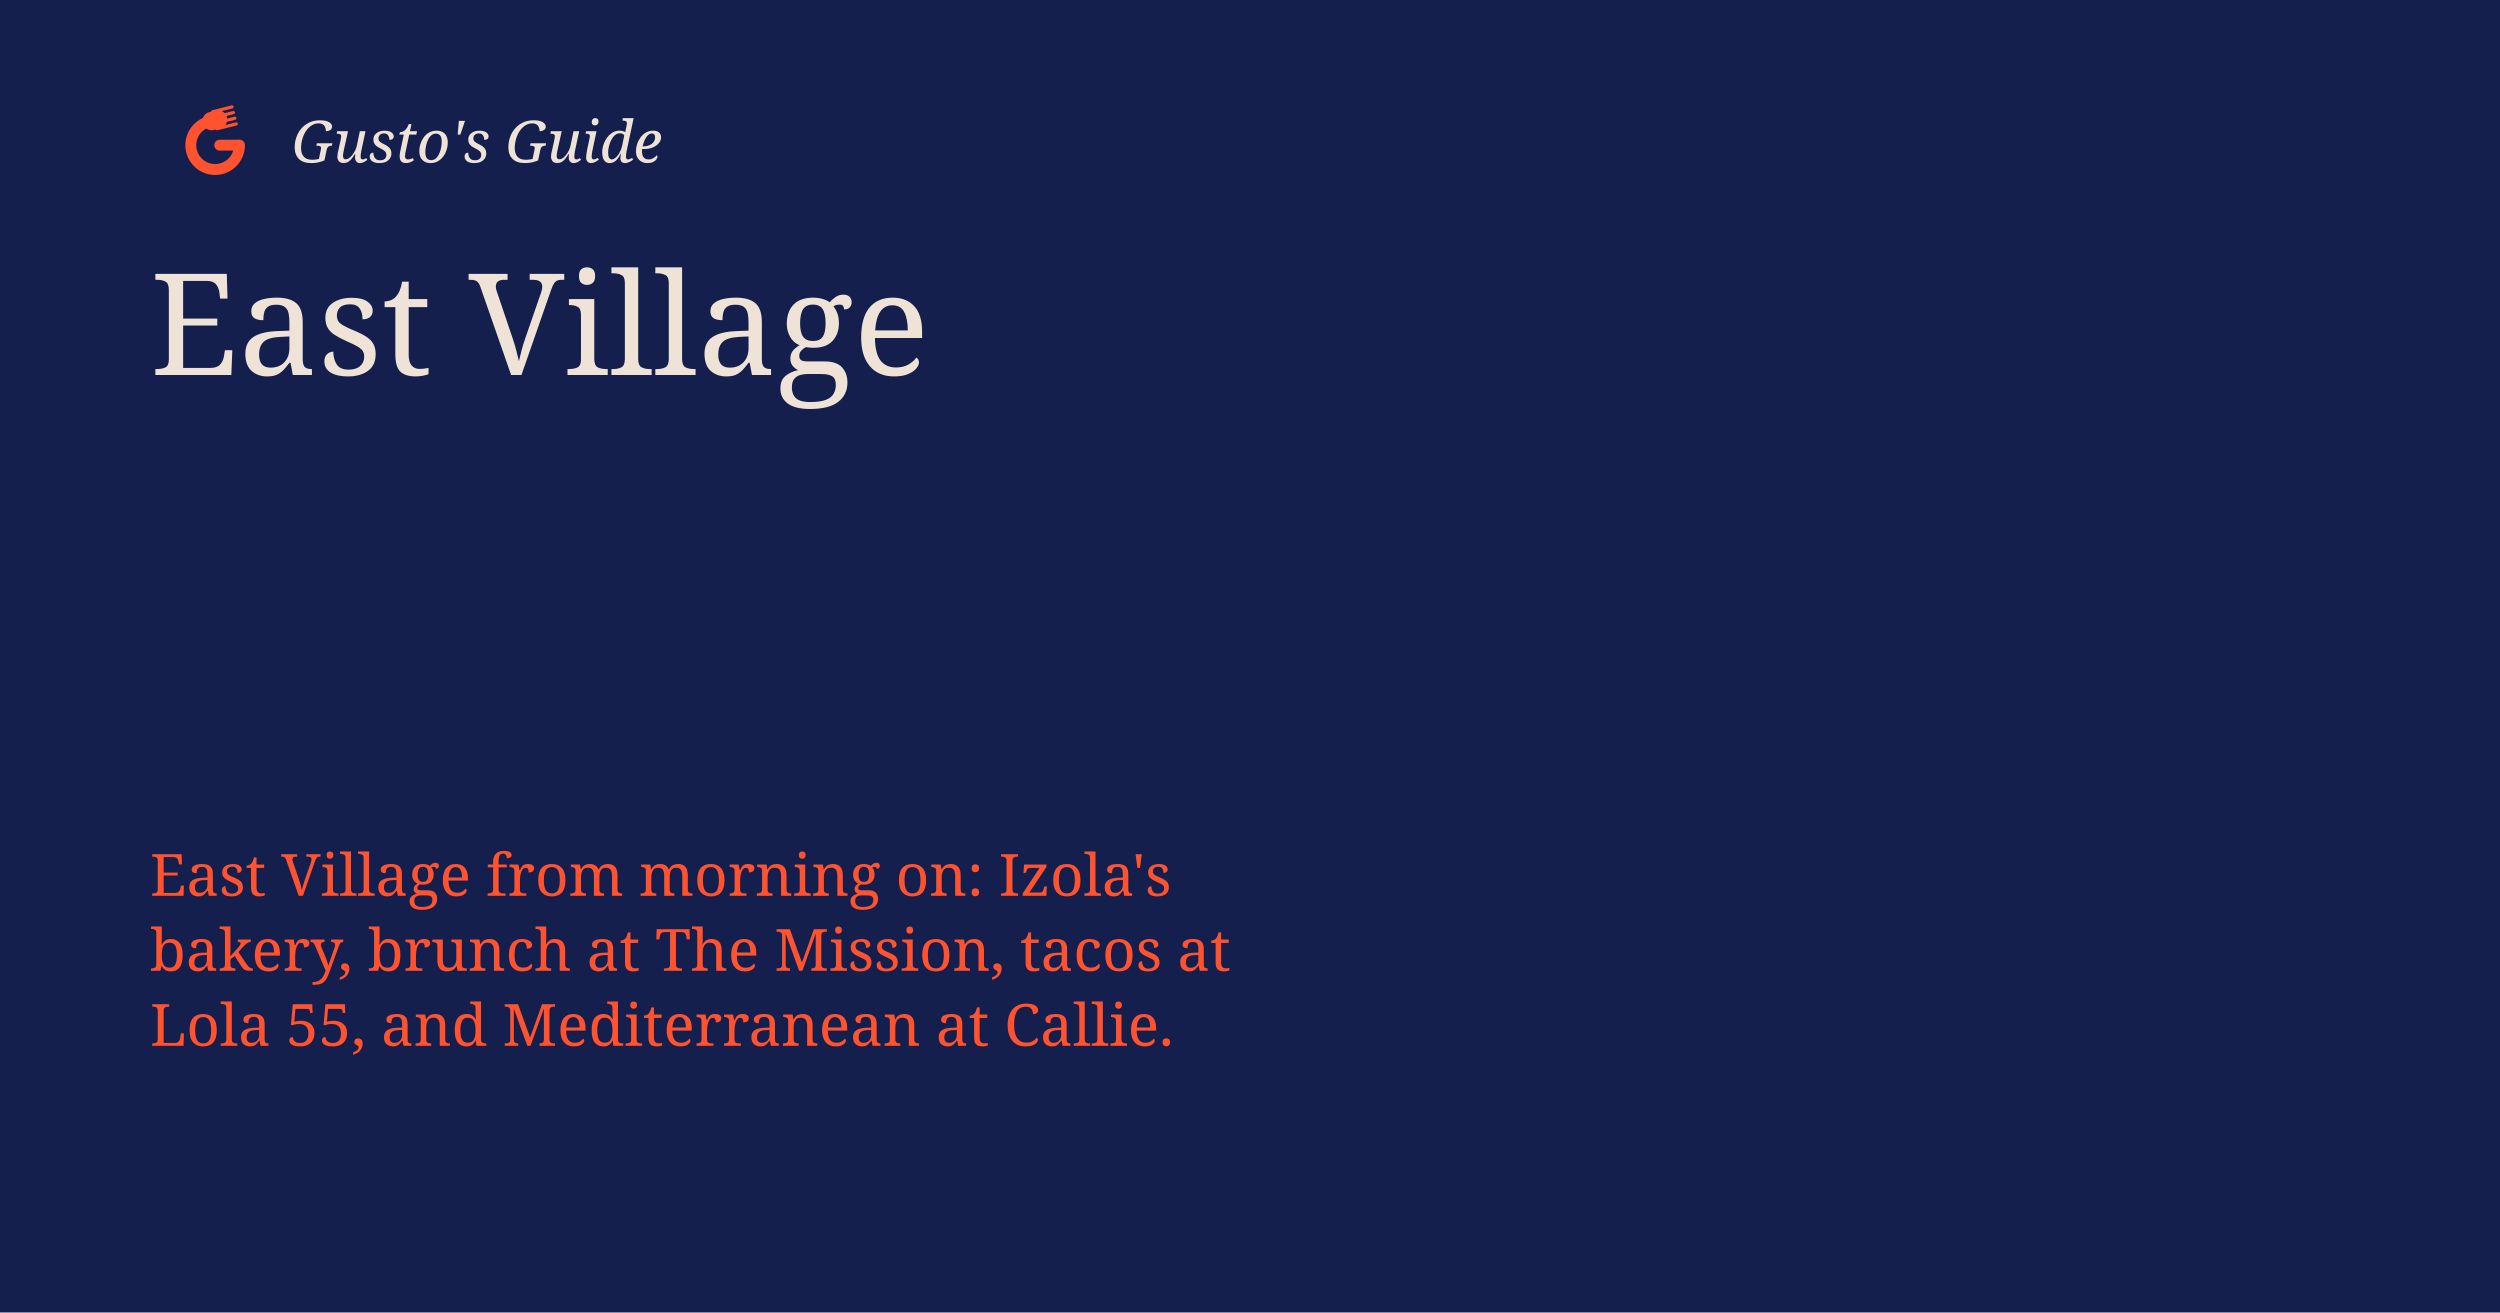
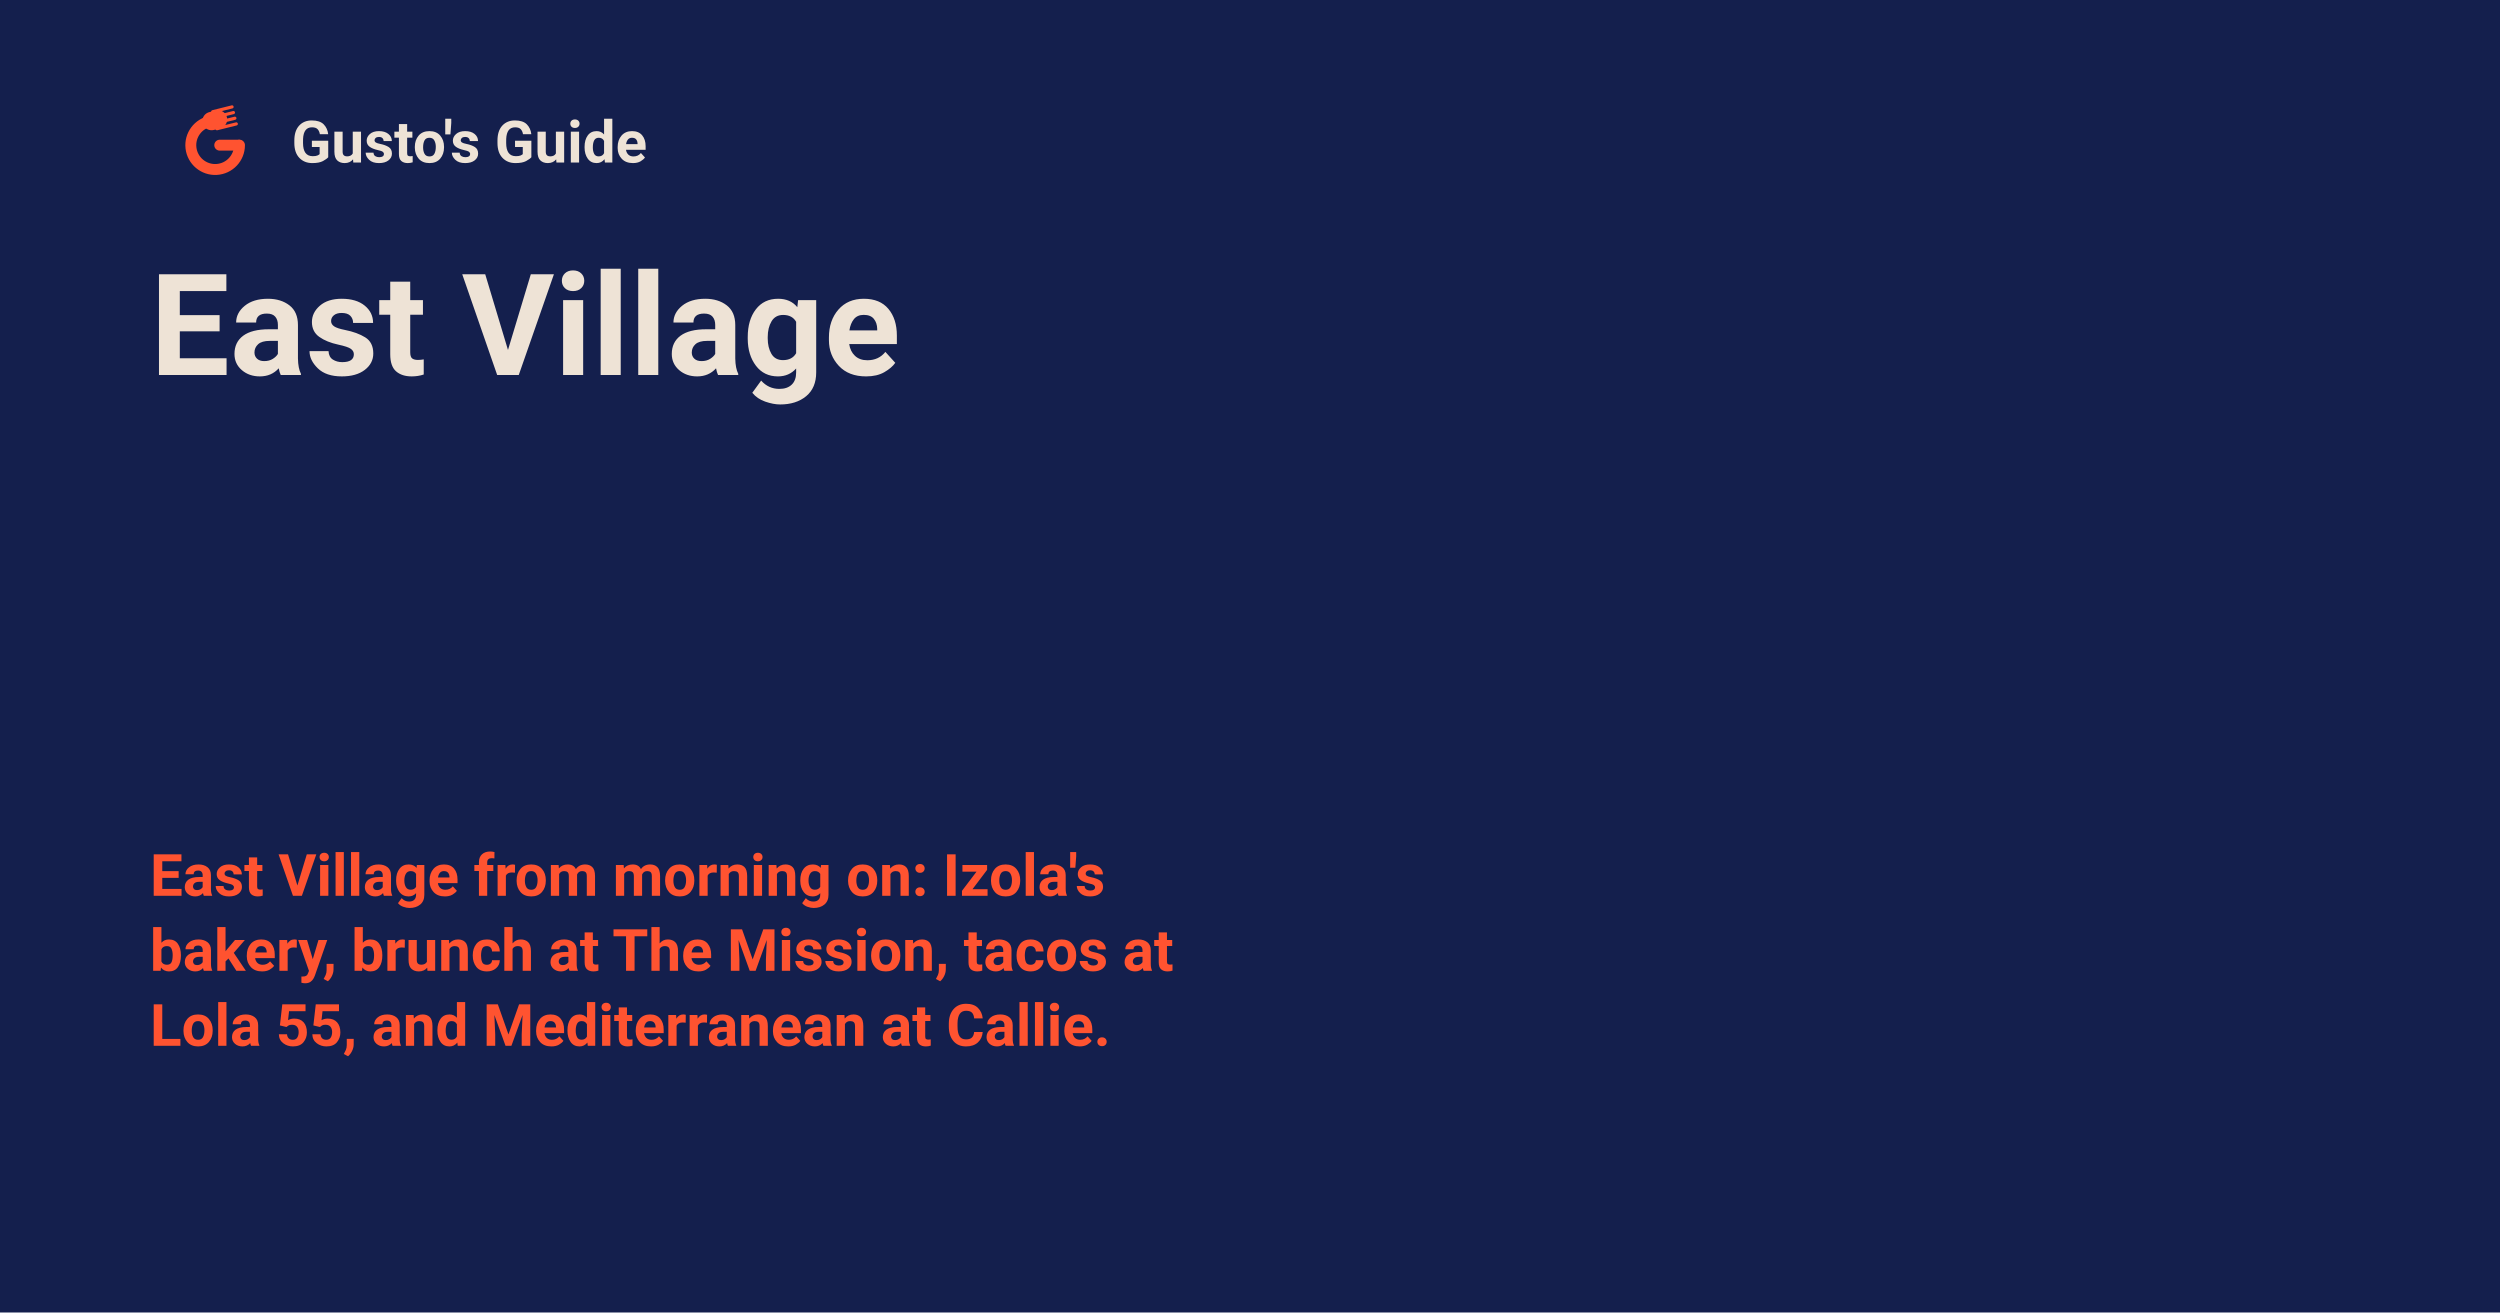
<svg xmlns="http://www.w3.org/2000/svg" width="1200" height="630" viewBox="0 0 1200 630">
  <rect width="1200" height="630" fill="#141F4D" />
  <g transform="translate(72 36) scale(0.92)">
    <g transform="translate(10.59 -0.99)">
      <path d="M 36.1 37.6 A 12.7 12.7 0 1 1 21.19 25.09" fill="none" stroke="#FF5330" stroke-width="5.7" stroke-linecap="round" />
      <path d="M 35.64 37.6 L 25.8 37.6" fill="none" stroke="#FF5330" stroke-width="5.7" stroke-linecap="round" />
      <path d="M 21.19 25.09 L 22.46 24.78" fill="none" stroke="#FF5330" stroke-width="5.7" stroke-linecap="round" />
      <path d="M 21.53 25.01 L 24.88 24.17" fill="none" stroke="#FF5330" stroke-width="9.6" stroke-linecap="round" />
      <path d="M 22.13 20.15 L 32.22 17.63 M 22.86 23.11 L 32.95 20.59 M 23.6 26.06 L 33.69 23.55 M 24.34 29.02 L 34.43 26.51" fill="none" stroke="#FF5330" stroke-width="1.65" stroke-linecap="round" />
    </g>
  </g>
-   <text x="140" y="78" fill="#EEE3D6" font-family="Georgia, serif" font-size="28" font-style="italic">Gusto's Guide</text>
-   <text x="72" y="180" fill="#EEE3D6" font-family="Georgia, serif" font-size="68">East Village</text>
-   <text x="72" y="430" fill="#FF5330" font-family="Georgia, serif" font-size="28">East Village from morning on: Izola's</text>
-   <text x="72" y="466" fill="#FF5330" font-family="Georgia, serif" font-size="28">bakery, brunch at The Mission, tacos at</text>
-   <text x="72" y="502" fill="#FF5330" font-family="Georgia, serif" font-size="28">Lola 55, and Mediterranean at Callie.</text>
+   <text x="140" y="78" fill="#EEE3D6" font-family="system-ui, -apple-system, BlinkMacSystemFont, 'Segoe UI', Roboto, 'Helvetica Neue', Arial, 'Noto Sans', sans-serif" font-weight="600" font-size="28" font-style="normal">Gusto's Guide</text>
+   <text x="72" y="180" fill="#EEE3D6" font-family="system-ui, -apple-system, BlinkMacSystemFont, 'Segoe UI', Roboto, 'Helvetica Neue', Arial, 'Noto Sans', sans-serif" font-weight="600" font-size="68">East Village</text>
+   <text x="72" y="430" fill="#FF5330" font-family="system-ui, -apple-system, BlinkMacSystemFont, 'Segoe UI', Roboto, 'Helvetica Neue', Arial, 'Noto Sans', sans-serif" font-weight="600" font-size="28">East Village from morning on: Izola's</text>
+   <text x="72" y="466" fill="#FF5330" font-family="system-ui, -apple-system, BlinkMacSystemFont, 'Segoe UI', Roboto, 'Helvetica Neue', Arial, 'Noto Sans', sans-serif" font-weight="600" font-size="28">bakery, brunch at The Mission, tacos at</text>
+   <text x="72" y="502" fill="#FF5330" font-family="system-ui, -apple-system, BlinkMacSystemFont, 'Segoe UI', Roboto, 'Helvetica Neue', Arial, 'Noto Sans', sans-serif" font-weight="600" font-size="28">Lola 55, and Mediterranean at Callie.</text>
</svg>
